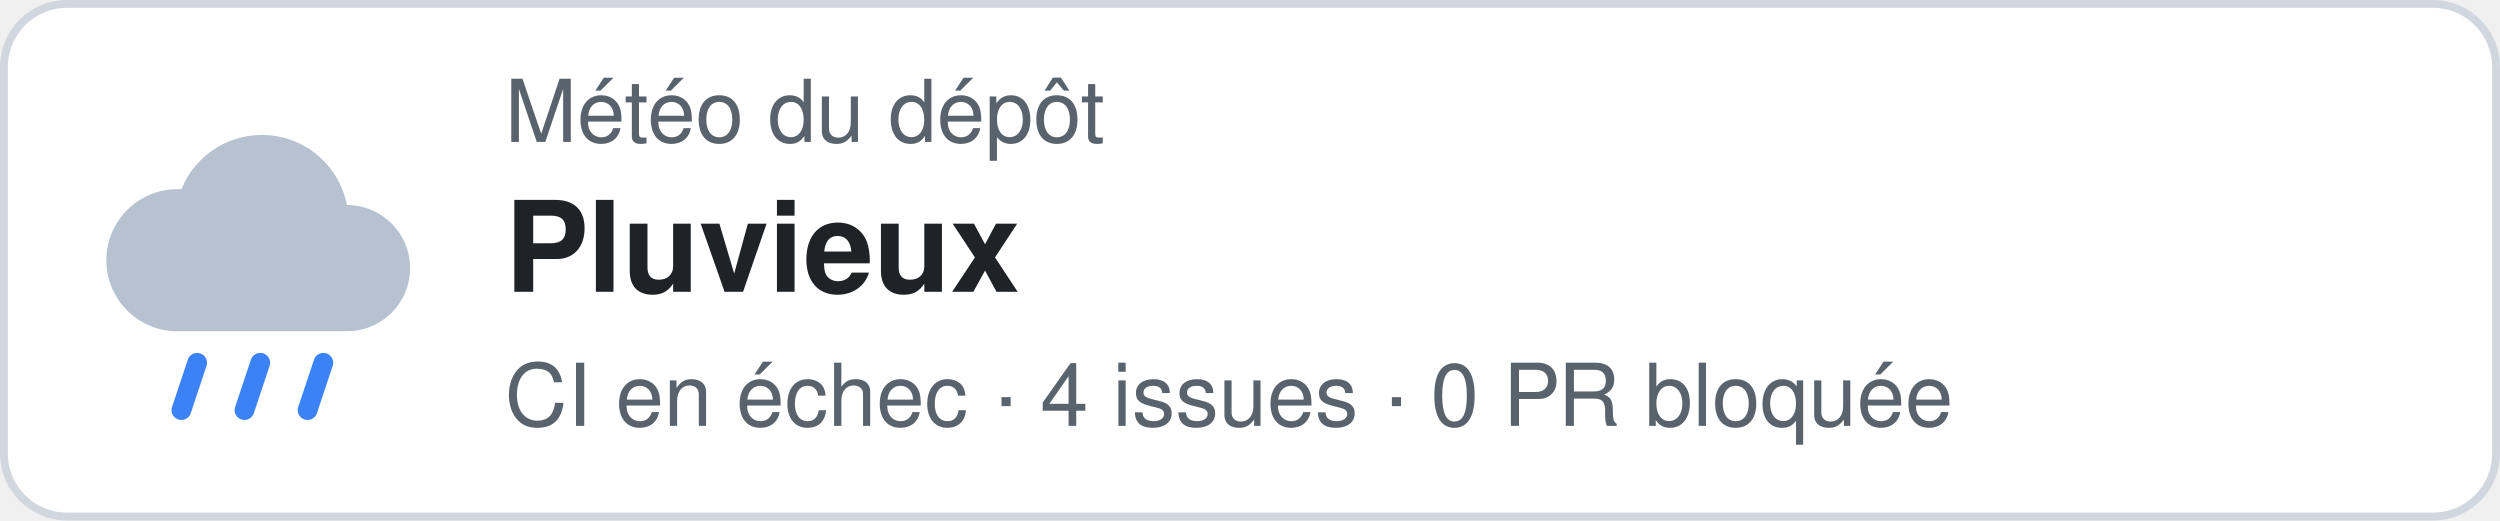
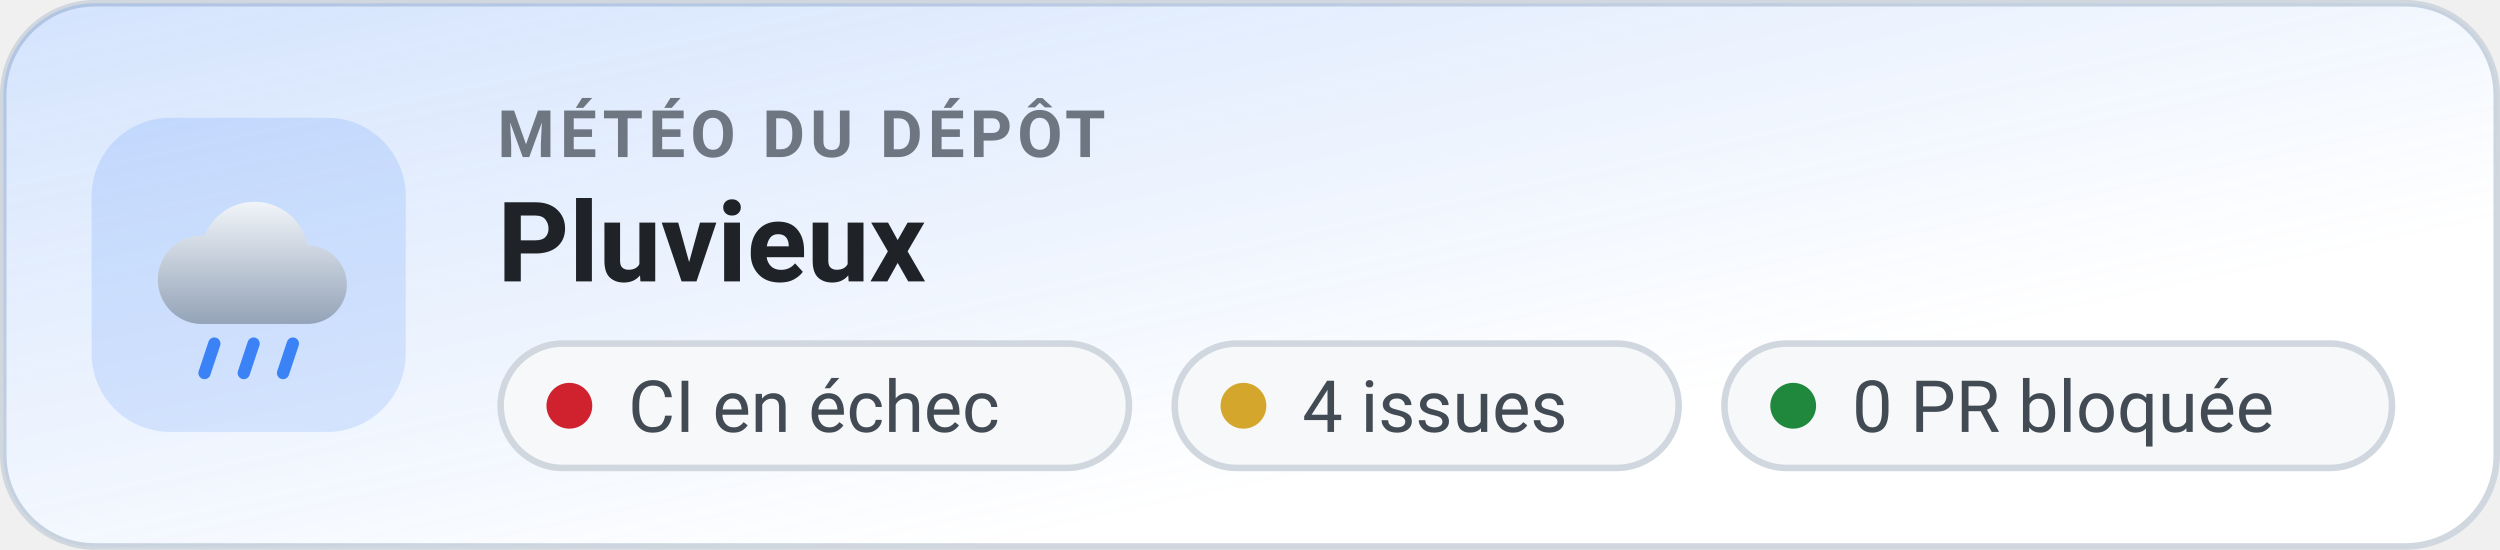
- <svg xmlns="http://www.w3.org/2000/svg" width="317" height="66" viewBox="0 0 317 66" role="img" aria-label="Météo du dépôt : Pluvieux — CI en échec · 4 issues · 0 PR bloquée">
+ <svg xmlns="http://www.w3.org/2000/svg" width="382" height="84" viewBox="0 0 382 84" role="img" aria-label="Météo du dépôt : Pluvieux — CI en échec · 4 issues · 0 PR bloquée">
+   <defs>
+     <linearGradient id="tint" x1="0" y1="0" x2="1" y2="1">
+       <stop offset="0" stop-color="#3b82f6" stop-opacity="0.22" />
+       <stop offset="0.7" stop-color="#3b82f6" stop-opacity="0" />
+     </linearGradient>
+     <radialGradient id="sun" cx="0.35" cy="0.35" r="0.75">
+       <stop offset="0" stop-color="#fde68a" />
+       <stop offset="1" stop-color="#f59e0b" />
+     </radialGradient>
+     <linearGradient id="cloud" x1="0" y1="0" x2="0" y2="1">
+       <stop offset="0" stop-color="#f1f5f9" />
+       <stop offset="1" stop-color="#94a3b8" />
+     </linearGradient>
+     <linearGradient id="storm" x1="0" y1="0" x2="0" y2="1">
+       <stop offset="0" stop-color="#94a3b8" />
+       <stop offset="1" stop-color="#475569" />
+     </linearGradient>
+   </defs>
  <style>
- .bg{fill:#fff;stroke:#d0d7de}.t{fill:#59636e}.s{fill:#1f2328}
- .sun{fill:#f5a623}.ray{stroke:#f5a623;stroke-width:2.5;stroke-linecap:round}
- .cloud{fill:#b6c2cf}.storm{fill:#6e7681}.rain{stroke:#3b82f6;stroke-width:2.5;stroke-linecap:round}.bolt{fill:#f5c400}
- @media (prefers-color-scheme:dark){.bg{fill:#0d1117;stroke:#30363d}.t{fill:#9198a1}.s{fill:#f0f6fc}.cloud{fill:#8b949e}.storm{fill:#484f58}}
+ .base{fill:#fff;stroke:#d0d7de}.h{fill:#6e7781;letter-spacing:.08em}.s{fill:#1f2328}.t{fill:#424a53}.chip{fill:#f6f8fa;stroke:#d0d7de}
+ .ray{stroke:#f59e0b;stroke-width:2.5;stroke-linecap:round}.drop{stroke:#3b82f6;stroke-width:2.5;stroke-linecap:round}.bolt{fill:#facc15}
+ .spin{transform-box:fill-box;transform-origin:center;animation:spin 24s linear infinite}
+ .float{animation:float 6s ease-in-out infinite}.drop{animation:fall 1.2s linear infinite}.bolt{animation:flash 4s infinite}
+ @keyframes spin{to{transform:rotate(360deg)}}
+ @keyframes float{50%{transform:translateX(2px)}}
+ @keyframes fall{0%{transform:translateY(-3px);opacity:0}30%{opacity:1}100%{transform:translateY(3px);opacity:0}}
+ @keyframes flash{0%,86%,92%,100%{opacity:1}89%{opacity:.15}}
+ @media (prefers-reduced-motion:reduce){*{animation:none!important}}
+ @media (prefers-color-scheme:dark){.base{fill:#0d1117;stroke:#30363d}.h{fill:#848d97}.s{fill:#f0f6fc}.t{fill:#c9d1d9}.chip{fill:#161b22;stroke:#30363d}}
</style>
-   <rect class="bg" x="0.5" y="0.5" width="316" height="65" rx="8" />
-   <g transform="translate(8 8)">
-     <path class="cloud" d="M14 34h22a8 8 0 0 0 0-16 11 11 0 0 0-21-2 7 7 0 0 0-1 18z" />
-     <path class="rain" d="M17 38l-2 6M25 38l-2 6M33 38l-2 6" />
+   <rect class="base" x="0.5" y="0.5" width="381" height="83" rx="14" />
+   <rect x="0.5" y="0.5" width="381" height="83" rx="14" fill="url(#tint)" />
+   <rect x="14" y="18" width="48" height="48" rx="12" fill="#3b82f6" fill-opacity="0.16" />
+   <g transform="translate(20 24) scale(0.75)">
+     <path d="M14 34h22a8 8 0 0 0 0-16 11 11 0 0 0-21-2 7 7 0 0 0-1 18z" fill="url(#cloud)" />
+     <path class="drop" style="animation-delay:0s" d="M17 38l-2 6" />
+     <path class="drop" style="animation-delay:0.4s" d="M25 38l-2 6" />
+     <path class="drop" style="animation-delay:0.8s" d="M33 38l-2 6" />
  </g>
-   <g font-family="-apple-system,BlinkMacSystemFont,'Segoe UI',Helvetica,Arial,sans-serif">
-     <text class="t" x="64" y="18" font-size="11">Météo du dépôt</text>
-     <text class="s" x="64" y="37" font-size="16" font-weight="600">Pluvieux</text>
-     <text class="t" x="64" y="54" font-size="11">CI en échec · 4 issues · 0 PR bloquée</text>
+   <g font-family="system-ui,-apple-system,'Segoe UI',Roboto,Helvetica,Arial,sans-serif">
+     <text class="h" x="76" y="24" font-size="10" font-weight="600">MÉTÉO DU DÉPÔT</text>
+     <text class="s" x="76" y="43" font-size="17" font-weight="650">Pluvieux</text>
+     <g transform="translate(76 52)">
+       <rect class="chip" x="0.5" y="0.5" width="96" height="19" rx="9.5" />
+       <circle cx="11" cy="10" r="3.5" fill="#cf222e" />
+       <text class="t" x="20" y="14" font-size="11">CI en échec</text>
+     </g>
+     <g transform="translate(179 52)">
+       <rect class="chip" x="0.5" y="0.5" width="77" height="19" rx="9.5" />
+       <circle cx="11" cy="10" r="3.5" fill="#d4a72c" />
+       <text class="t" x="20" y="14" font-size="11">4 issues</text>
+     </g>
+     <g transform="translate(263 52)">
+       <rect class="chip" x="0.5" y="0.5" width="102" height="19" rx="9.5" />
+       <circle cx="11" cy="10" r="3.5" fill="#1f883d" />
+       <text class="t" x="20" y="14" font-size="11">0 PR bloquée</text>
+     </g>
  </g>
</svg>
